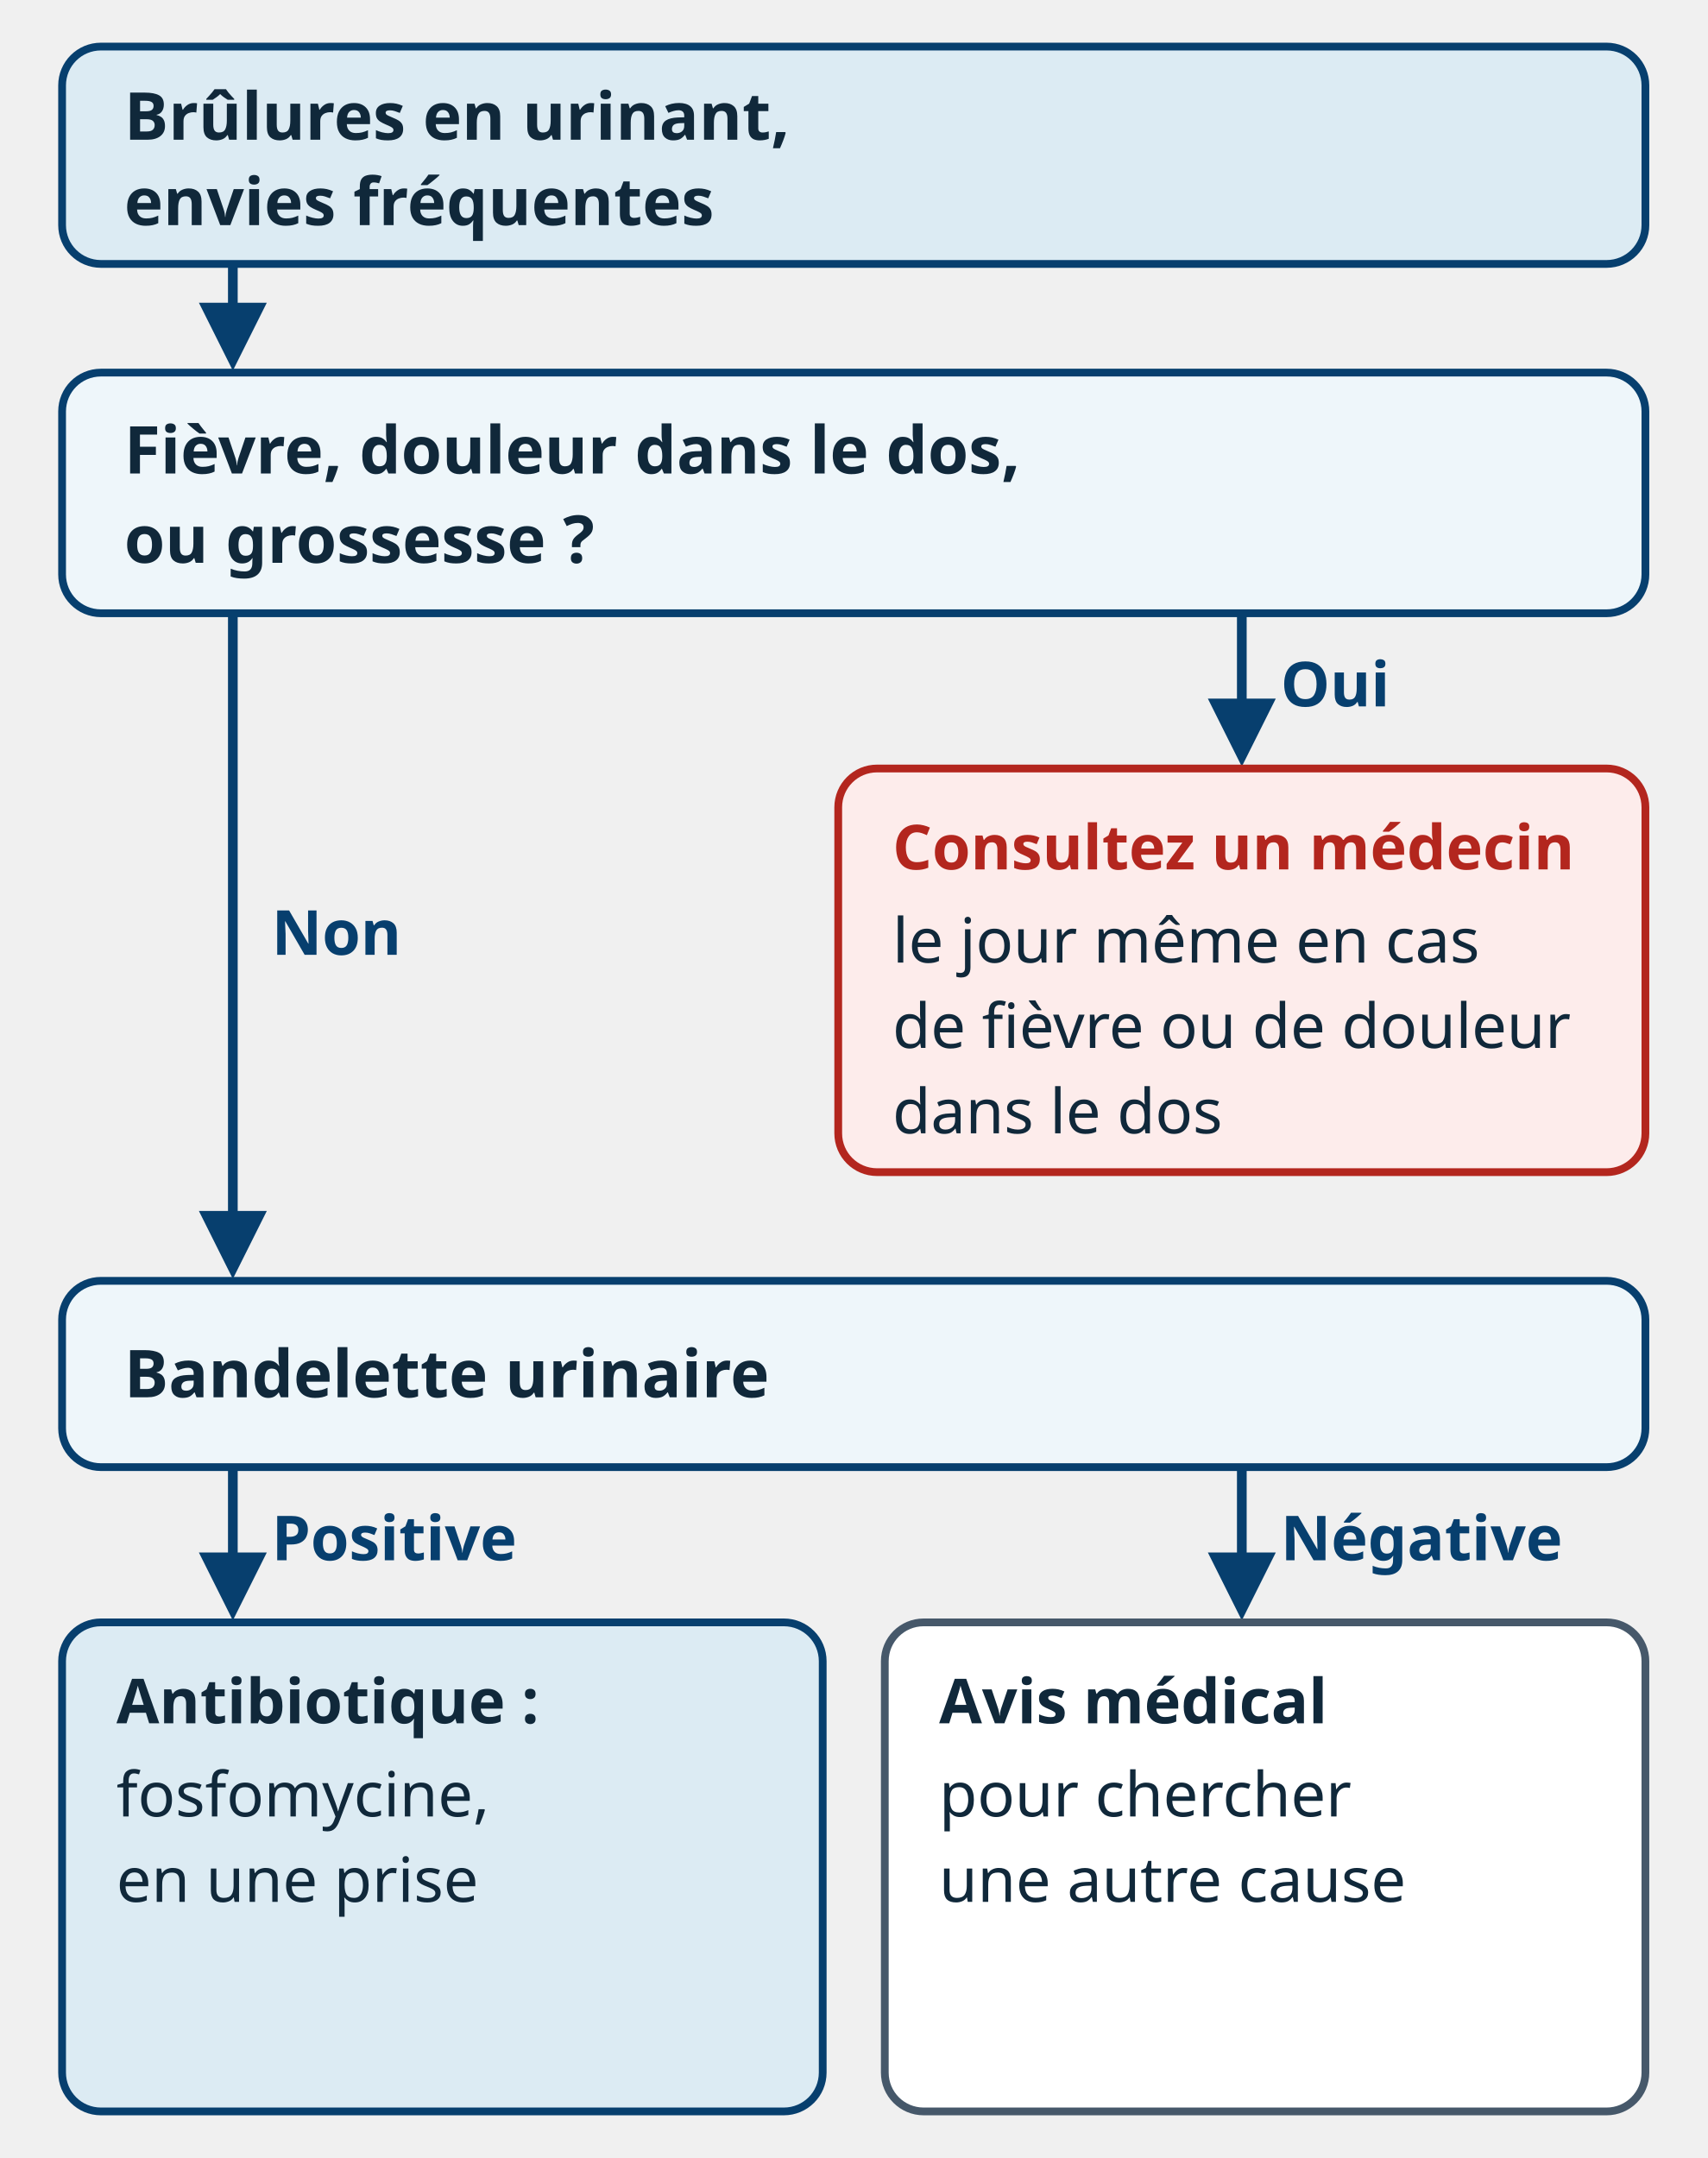
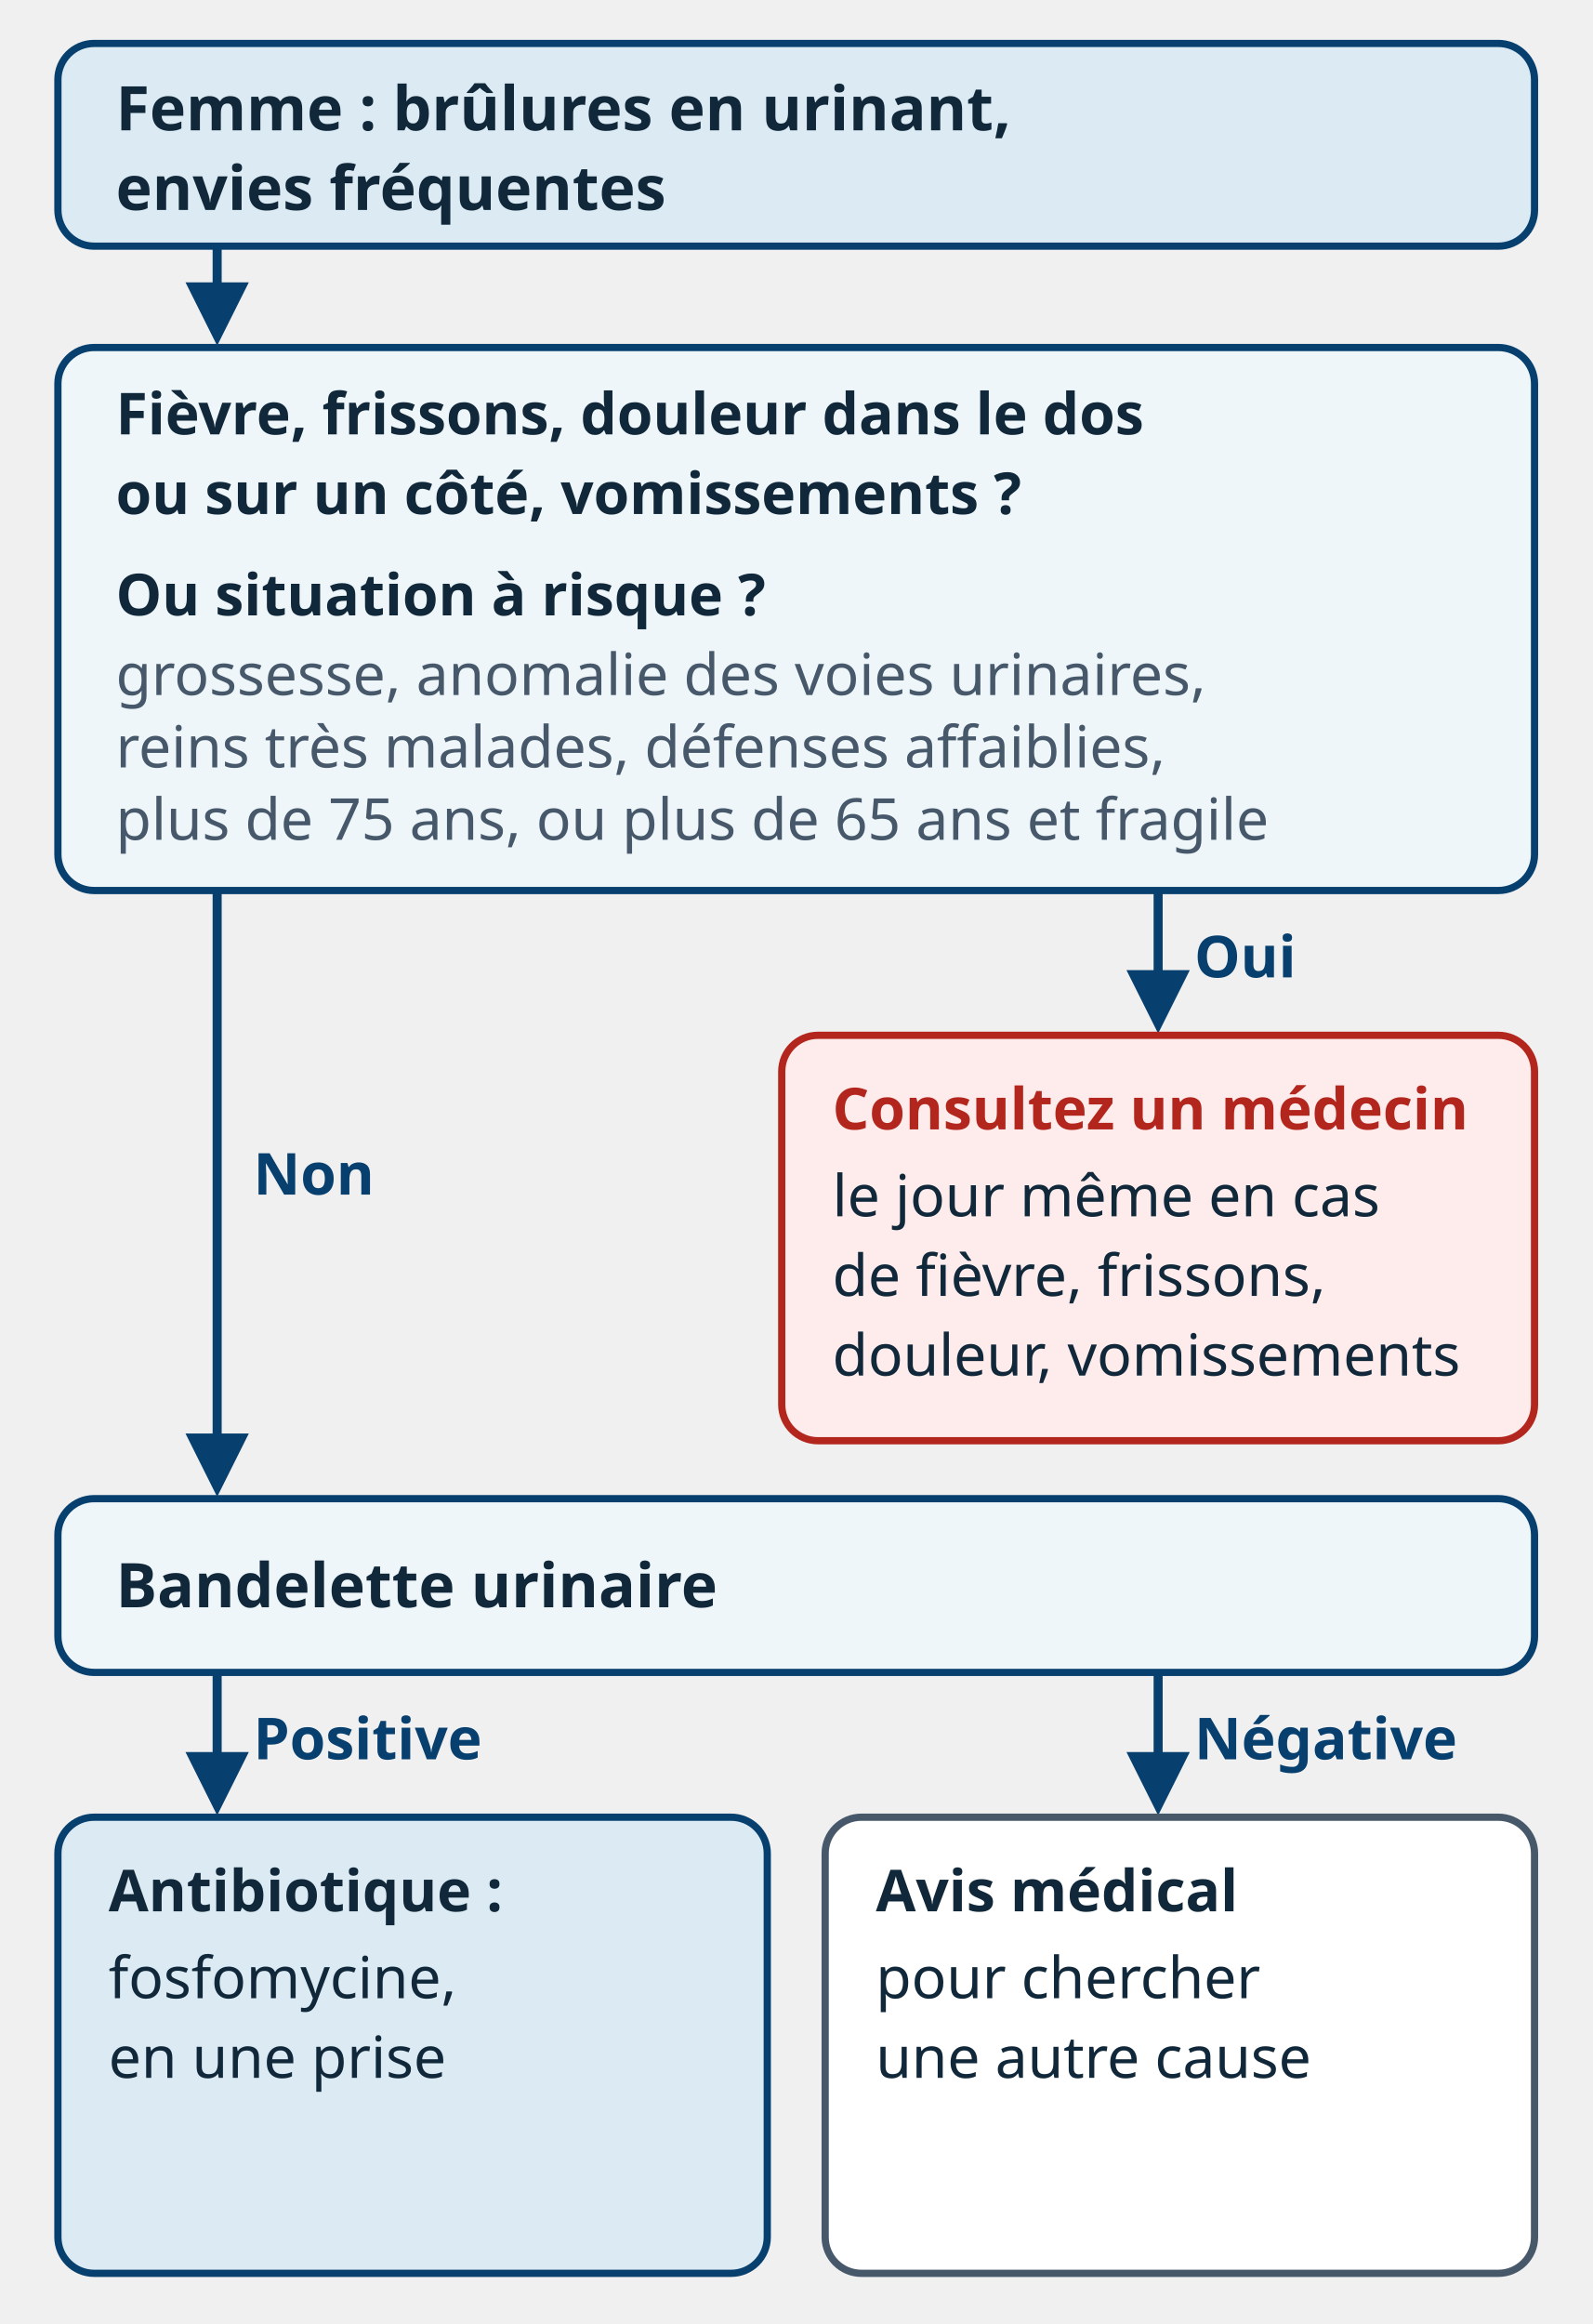
- <svg xmlns="http://www.w3.org/2000/svg" viewBox="0 0 440 556" width="440" height="556" font-family="'Atkinson Hyperlegible Next Variable', system-ui, sans-serif" font-size="16" fill="#10283a">
+ <svg xmlns="http://www.w3.org/2000/svg" viewBox="0 0 440 642" width="440" height="642" font-family="'Atkinson Hyperlegible Next Variable', system-ui, sans-serif" font-size="16" fill="#10283a">
  <defs>
    <marker id="cystite-1-fleche" viewBox="0 0 10 10" refX="8" refY="5" markerWidth="7" markerHeight="7" orient="auto-start-reverse">
      <path d="M0 0 L10 5 L0 10 Z" fill="#073f6e" />
    </marker>
  </defs>
  <rect x="16" y="12" width="408" height="56" rx="10" fill="#dcebf3" stroke="#073f6e" stroke-width="2" />
-   <text x="32" y="36" font-size="17" font-weight="700">Brûlures en urinant,</text>
+   <text x="32" y="36" font-size="17" font-weight="700">Femme : brûlures en urinant,</text>
  <text x="32" y="58" font-size="17" font-weight="700">envies fréquentes</text>
  <line x1="60" y1="68" x2="60" y2="92" stroke="#073f6e" stroke-width="2.5" marker-end="url(#cystite-1-fleche)" />
-   <rect x="16" y="96" width="408" height="62" rx="10" fill="#eef6fa" stroke="#073f6e" stroke-width="2" />
-   <text x="32" y="122" font-size="17" font-weight="700">Fièvre, douleur dans le dos,</text>
-   <text x="32" y="145" font-size="17" font-weight="700">ou grossesse ?</text>
-   <line x1="320" y1="158" x2="320" y2="194" stroke="#073f6e" stroke-width="2.5" marker-end="url(#cystite-1-fleche)" />
-   <text x="330" y="182" font-weight="700" fill="#073f6e">Oui</text>
-   <rect x="216" y="198" width="208" height="104" rx="10" fill="#fdeceb" stroke="#b3261e" stroke-width="2" />
-   <text x="230" y="224" font-weight="700" fill="#b3261e">Consultez un médecin</text>
-   <text x="230" y="248">le jour même en cas</text>
-   <text x="230" y="270">de fièvre ou de douleur</text>
-   <text x="230" y="292">dans le dos</text>
-   <line x1="60" y1="158" x2="60" y2="326" stroke="#073f6e" stroke-width="2.5" marker-end="url(#cystite-1-fleche)" />
-   <text x="70" y="246" font-weight="700" fill="#073f6e">Non</text>
-   <rect x="16" y="330" width="408" height="48" rx="10" fill="#eef6fa" stroke="#073f6e" stroke-width="2" />
-   <text x="32" y="360" font-size="17" font-weight="700">Bandelette urinaire</text>
-   <line x1="60" y1="378" x2="60" y2="414" stroke="#073f6e" stroke-width="2.5" marker-end="url(#cystite-1-fleche)" />
-   <text x="70" y="402" font-weight="700" fill="#073f6e">Positive</text>
-   <rect x="16" y="418" width="196" height="126" rx="10" fill="#dcebf3" stroke="#073f6e" stroke-width="2" />
-   <text x="30" y="444" font-weight="700">Antibiotique :</text>
-   <text x="30" y="468">fosfomycine,</text>
-   <text x="30" y="490">en une prise</text>
-   <line x1="320" y1="378" x2="320" y2="414" stroke="#073f6e" stroke-width="2.5" marker-end="url(#cystite-1-fleche)" />
-   <text x="330" y="402" font-weight="700" fill="#073f6e">Négative</text>
-   <rect x="228" y="418" width="196" height="126" rx="10" fill="#ffffff" stroke="#46586a" stroke-width="2" />
-   <text x="242" y="444" font-weight="700">Avis médical</text>
-   <text x="242" y="468">pour chercher</text>
-   <text x="242" y="490">une autre cause</text>
+   <rect x="16" y="96" width="408" height="150" rx="10" fill="#eef6fa" stroke="#073f6e" stroke-width="2" />
+   <text x="32" y="120" font-weight="700">Fièvre, frissons, douleur dans le dos</text>
+   <text x="32" y="142" font-weight="700">ou sur un côté, vomissements ?</text>
+   <text x="32" y="170" font-weight="700">Ou situation à risque ?</text>
+   <text x="32" y="192" fill="#46586a">grossesse, anomalie des voies urinaires,</text>
+   <text x="32" y="212" fill="#46586a">reins très malades, défenses affaiblies,</text>
+   <text x="32" y="232" fill="#46586a">plus de 75 ans, ou plus de 65 ans et fragile</text>
+   <line x1="320" y1="246" x2="320" y2="282" stroke="#073f6e" stroke-width="2.5" marker-end="url(#cystite-1-fleche)" />
+   <text x="330" y="270" font-weight="700" fill="#073f6e">Oui</text>
+   <rect x="216" y="286" width="208" height="112" rx="10" fill="#fdeceb" stroke="#b3261e" stroke-width="2" />
+   <text x="230" y="312" font-weight="700" fill="#b3261e">Consultez un médecin</text>
+   <text x="230" y="336">le jour même en cas</text>
+   <text x="230" y="358">de fièvre, frissons,</text>
+   <text x="230" y="380">douleur, vomissements</text>
+   <line x1="60" y1="246" x2="60" y2="410" stroke="#073f6e" stroke-width="2.5" marker-end="url(#cystite-1-fleche)" />
+   <text x="70" y="330" font-weight="700" fill="#073f6e">Non</text>
+   <rect x="16" y="414" width="408" height="48" rx="10" fill="#eef6fa" stroke="#073f6e" stroke-width="2" />
+   <text x="32" y="444" font-size="17" font-weight="700">Bandelette urinaire</text>
+   <line x1="60" y1="462" x2="60" y2="498" stroke="#073f6e" stroke-width="2.5" marker-end="url(#cystite-1-fleche)" />
+   <text x="70" y="486" font-weight="700" fill="#073f6e">Positive</text>
+   <rect x="16" y="502" width="196" height="126" rx="10" fill="#dcebf3" stroke="#073f6e" stroke-width="2" />
+   <text x="30" y="528" font-weight="700">Antibiotique :</text>
+   <text x="30" y="552">fosfomycine,</text>
+   <text x="30" y="574">en une prise</text>
+   <line x1="320" y1="462" x2="320" y2="498" stroke="#073f6e" stroke-width="2.5" marker-end="url(#cystite-1-fleche)" />
+   <text x="330" y="486" font-weight="700" fill="#073f6e">Négative</text>
+   <rect x="228" y="502" width="196" height="126" rx="10" fill="#ffffff" stroke="#46586a" stroke-width="2" />
+   <text x="242" y="528" font-weight="700">Avis médical</text>
+   <text x="242" y="552">pour chercher</text>
+   <text x="242" y="574">une autre cause</text>
</svg>
